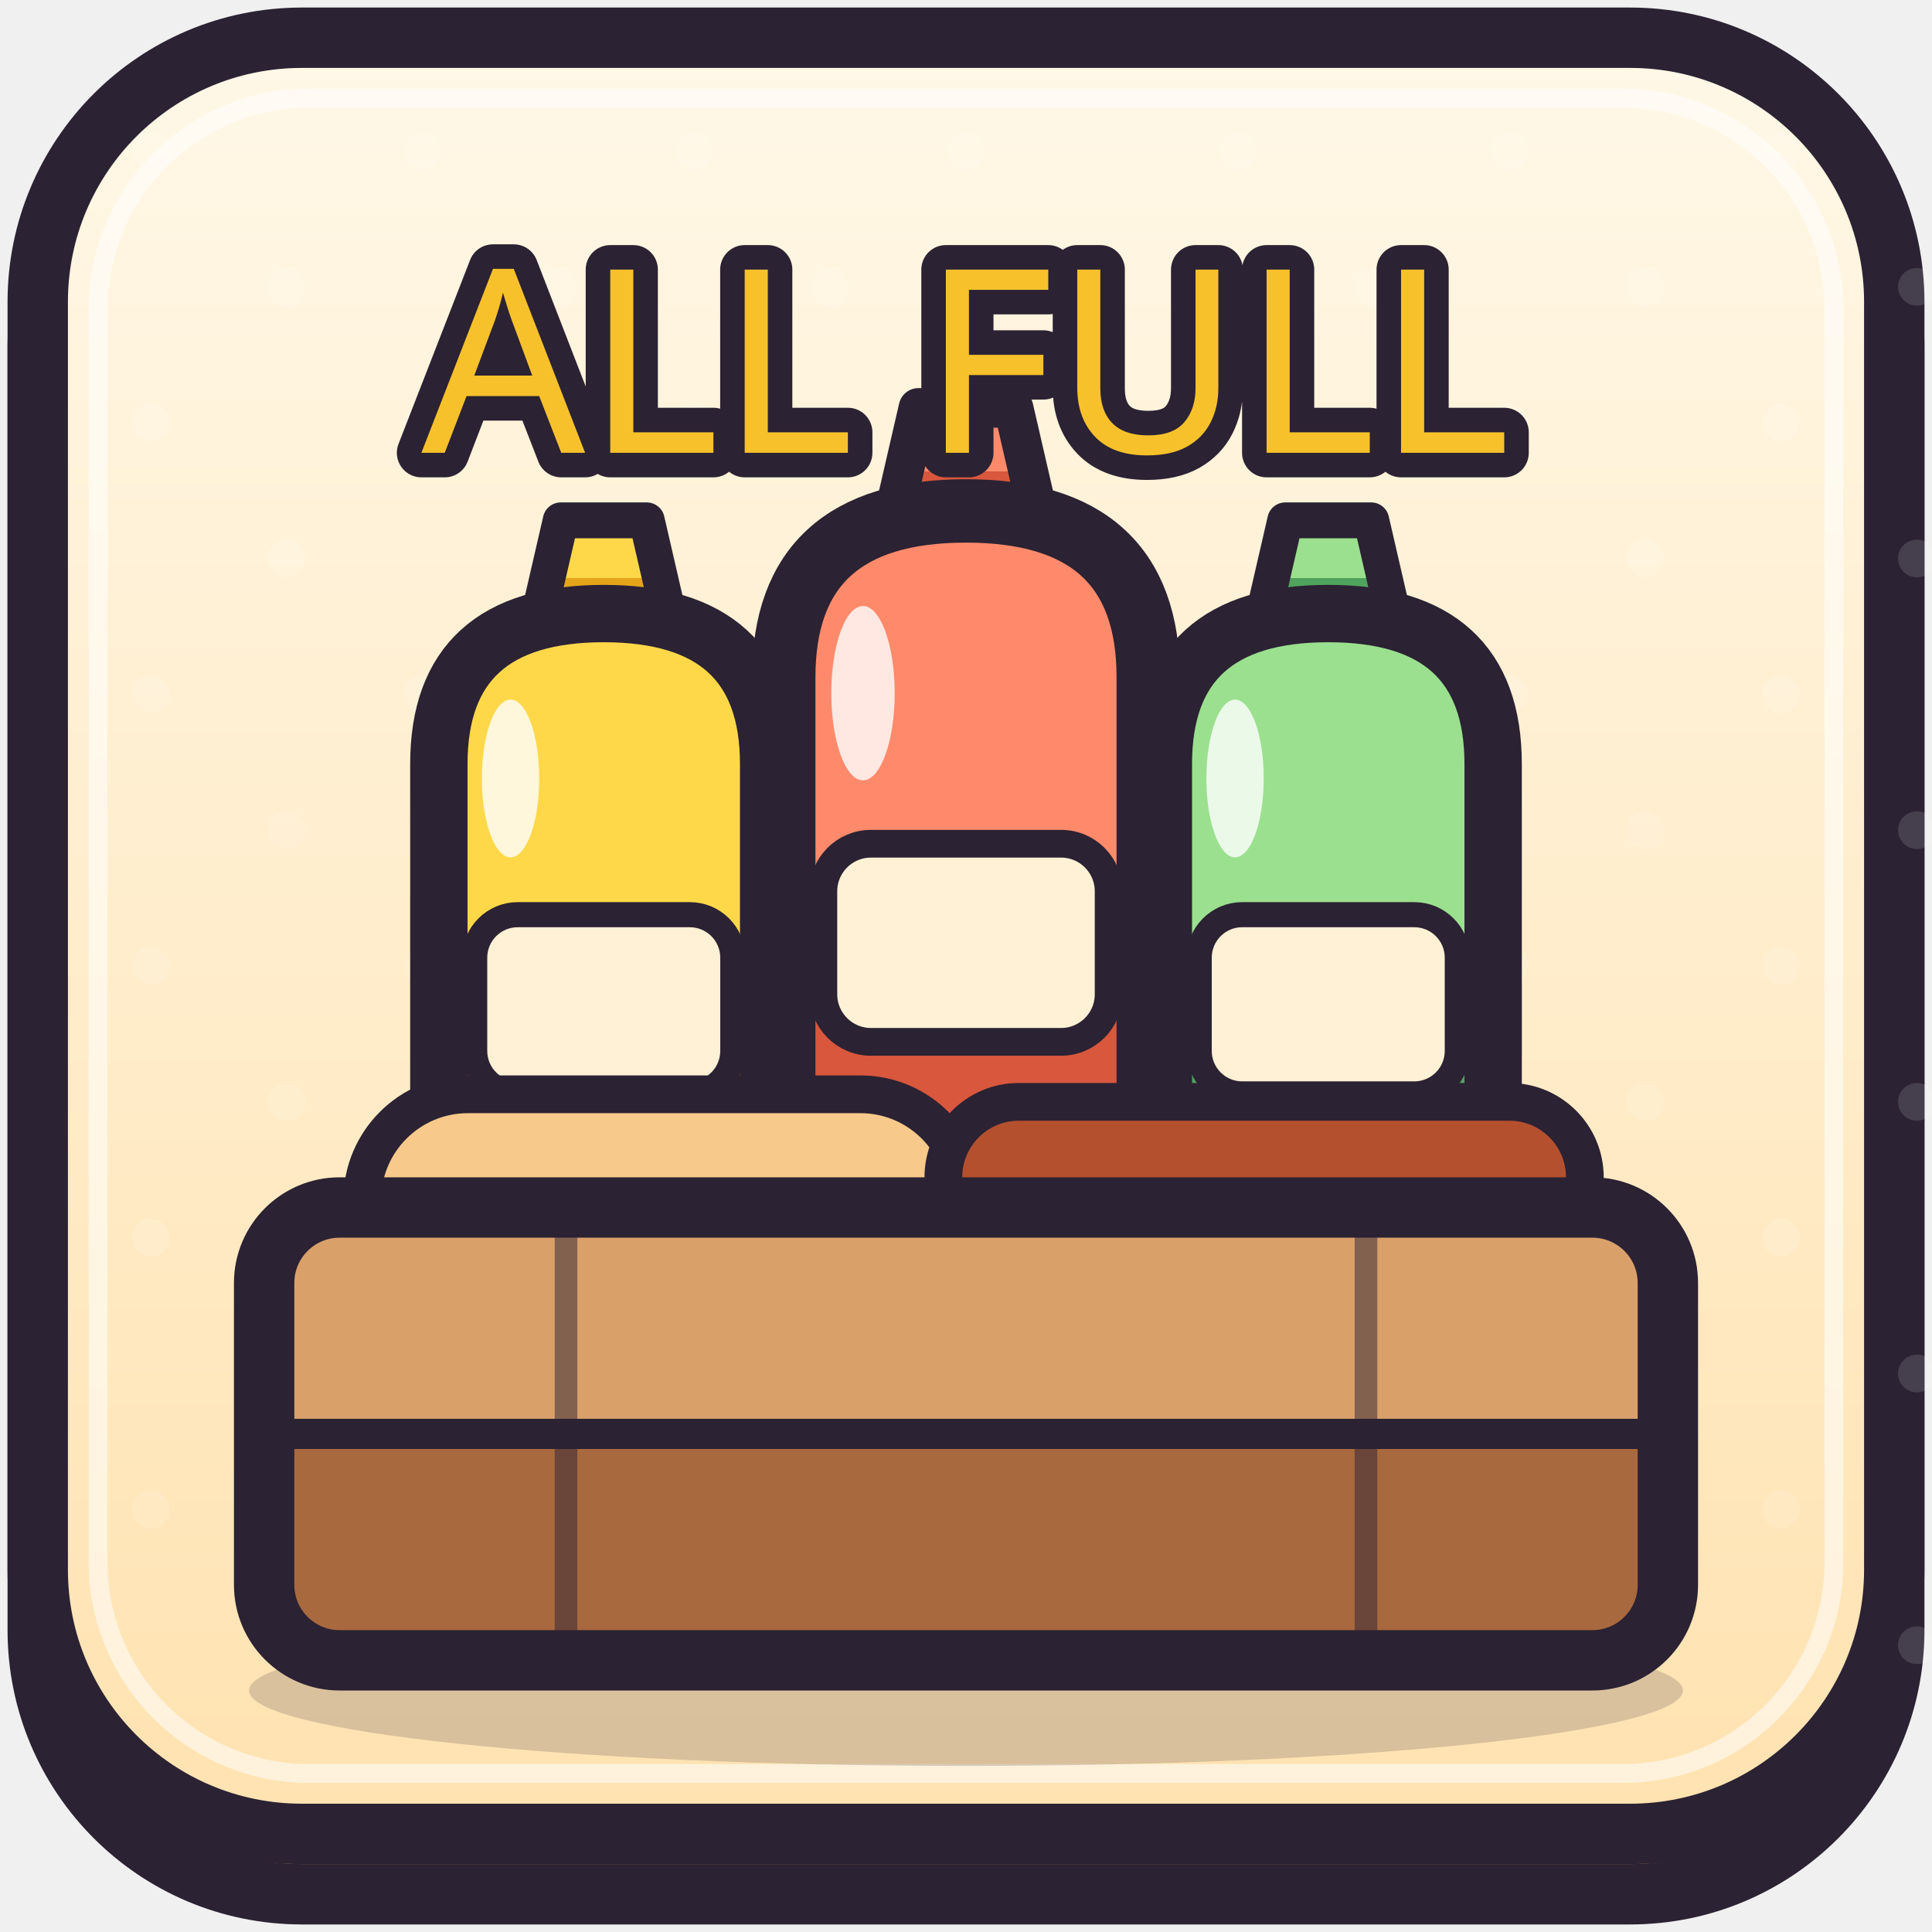
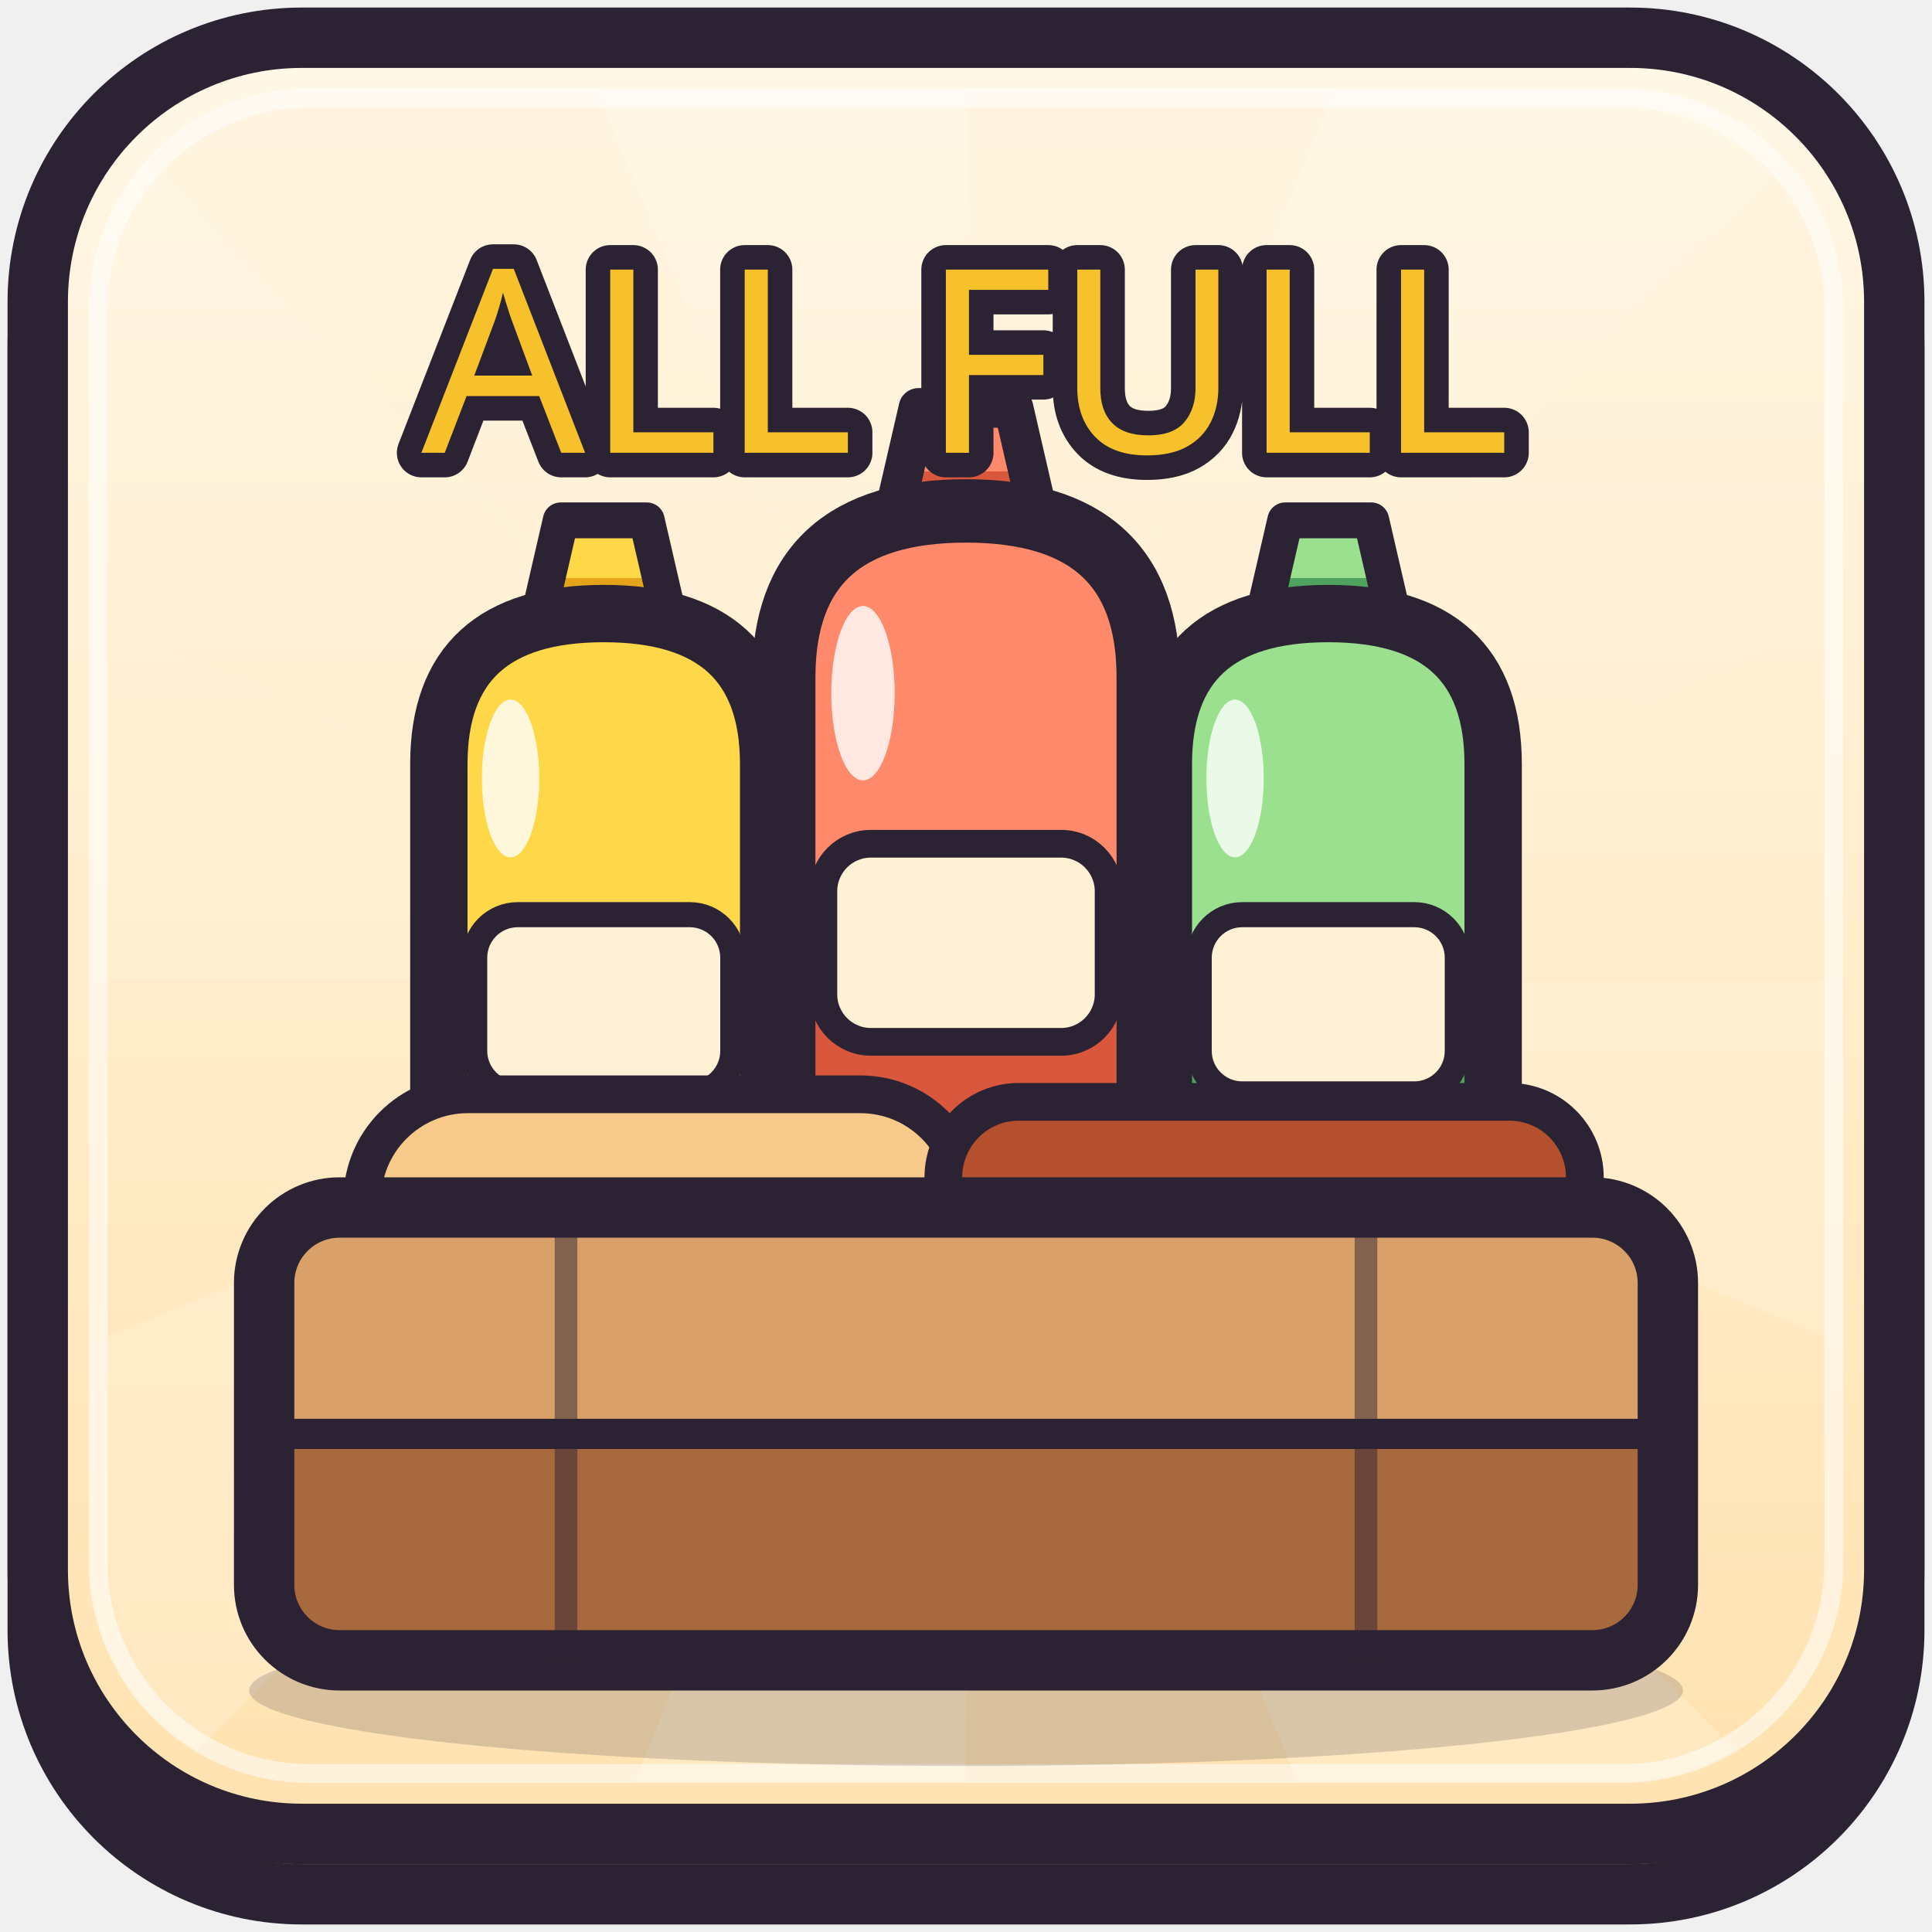
<svg xmlns="http://www.w3.org/2000/svg" width="512" height="512" viewBox="0 0 512 512">
  <defs>
    <linearGradient id="g1" x1="0" y1="0" x2="0" y2="1">
      <stop offset="0" stop-color="#D9A06A" />
      <stop offset="0.5" stop-color="#D9A06A" />
      <stop offset="0.5" stop-color="#A9693E" />
      <stop offset="1" stop-color="#A9693E" />
    </linearGradient>
    <linearGradient id="g2" x1="0" y1="0" x2="0" y2="1">
      <stop offset="0" stop-color="#F7C98A" />
      <stop offset="0.55" stop-color="#F7C98A" />
      <stop offset="0.55" stop-color="#D9984E" />
      <stop offset="1" stop-color="#D9984E" />
    </linearGradient>
    <linearGradient id="g3" x1="0" y1="0" x2="0" y2="1">
      <stop offset="0" stop-color="#FFF8E8" />
      <stop offset="1" stop-color="#FFE2B0" />
    </linearGradient>
-     <linearGradient id="g4" x1="0" y1="0" x2="0" y2="1">
+     <clipPath id="c4">
+       <rect x="24" y="24" width="464" height="448" rx="58" />
+     </clipPath>
+     <linearGradient id="g5" x1="0" y1="0" x2="0" y2="1">
      <stop offset="0" stop-color="#FFD84A" />
      <stop offset="0.62" stop-color="#FFD84A" />
      <stop offset="0.62" stop-color="#E5A51A" />
      <stop offset="1" stop-color="#E5A51A" />
    </linearGradient>
-     <linearGradient id="g5" x1="0" y1="0" x2="0" y2="1">
+     <linearGradient id="g6" x1="0" y1="0" x2="0" y2="1">
      <stop offset="0" stop-color="#FF8A6B" />
      <stop offset="0.62" stop-color="#FF8A6B" />
      <stop offset="0.62" stop-color="#D9573C" />
      <stop offset="1" stop-color="#D9573C" />
    </linearGradient>
-     <linearGradient id="g6" x1="0" y1="0" x2="0" y2="1">
+     <linearGradient id="g7" x1="0" y1="0" x2="0" y2="1">
      <stop offset="0" stop-color="#9BE08F" />
      <stop offset="0.62" stop-color="#9BE08F" />
      <stop offset="0.62" stop-color="#4FA35E" />
      <stop offset="1" stop-color="#4FA35E" />
    </linearGradient>
  </defs>
  <rect x="10" y="22" width="492" height="480" rx="70" fill="#D9A766" stroke="#2B2233" stroke-width="16" stroke-linejoin="round" stroke-linecap="round" />
  <rect x="10" y="10" width="492" height="476" rx="70" fill="url(#g3)" stroke="#2B2233" stroke-width="16" stroke-linejoin="round" stroke-linecap="round" />
-   <g clip-path="inset(14px round 64px)">
-     <circle cx="40" cy="40" r="5" fill="#FFFFFF" opacity="0.13" />
-     <circle cx="40" cy="112" r="5" fill="#FFFFFF" opacity="0.13" />
-     <circle cx="40" cy="184" r="5" fill="#FFFFFF" opacity="0.13" />
-     <circle cx="40" cy="256" r="5" fill="#FFFFFF" opacity="0.13" />
-     <circle cx="40" cy="328" r="5" fill="#FFFFFF" opacity="0.13" />
-     <circle cx="40" cy="400" r="5" fill="#FFFFFF" opacity="0.13" />
-     <circle cx="76" cy="76" r="5" fill="#FFFFFF" opacity="0.13" />
-     <circle cx="76" cy="148" r="5" fill="#FFFFFF" opacity="0.13" />
-     <circle cx="76" cy="220" r="5" fill="#FFFFFF" opacity="0.13" />
-     <circle cx="76" cy="292" r="5" fill="#FFFFFF" opacity="0.13" />
-     <circle cx="76" cy="364" r="5" fill="#FFFFFF" opacity="0.13" />
-     <circle cx="76" cy="436" r="5" fill="#FFFFFF" opacity="0.13" />
-     <circle cx="112" cy="40" r="5" fill="#FFFFFF" opacity="0.13" />
-     <circle cx="112" cy="112" r="5" fill="#FFFFFF" opacity="0.13" />
-     <circle cx="112" cy="184" r="5" fill="#FFFFFF" opacity="0.13" />
-     <circle cx="112" cy="256" r="5" fill="#FFFFFF" opacity="0.13" />
-     <circle cx="112" cy="328" r="5" fill="#FFFFFF" opacity="0.13" />
-     <circle cx="112" cy="400" r="5" fill="#FFFFFF" opacity="0.13" />
-     <circle cx="148" cy="76" r="5" fill="#FFFFFF" opacity="0.13" />
-     <circle cx="148" cy="148" r="5" fill="#FFFFFF" opacity="0.13" />
-     <circle cx="148" cy="220" r="5" fill="#FFFFFF" opacity="0.13" />
-     <circle cx="148" cy="292" r="5" fill="#FFFFFF" opacity="0.13" />
-     <circle cx="148" cy="364" r="5" fill="#FFFFFF" opacity="0.13" />
-     <circle cx="148" cy="436" r="5" fill="#FFFFFF" opacity="0.13" />
-     <circle cx="184" cy="40" r="5" fill="#FFFFFF" opacity="0.13" />
-     <circle cx="184" cy="112" r="5" fill="#FFFFFF" opacity="0.13" />
-     <circle cx="184" cy="184" r="5" fill="#FFFFFF" opacity="0.13" />
-     <circle cx="184" cy="256" r="5" fill="#FFFFFF" opacity="0.13" />
-     <circle cx="184" cy="328" r="5" fill="#FFFFFF" opacity="0.13" />
-     <circle cx="184" cy="400" r="5" fill="#FFFFFF" opacity="0.13" />
-     <circle cx="220" cy="76" r="5" fill="#FFFFFF" opacity="0.13" />
-     <circle cx="220" cy="148" r="5" fill="#FFFFFF" opacity="0.13" />
-     <circle cx="220" cy="220" r="5" fill="#FFFFFF" opacity="0.13" />
-     <circle cx="220" cy="292" r="5" fill="#FFFFFF" opacity="0.13" />
-     <circle cx="220" cy="364" r="5" fill="#FFFFFF" opacity="0.13" />
-     <circle cx="220" cy="436" r="5" fill="#FFFFFF" opacity="0.13" />
-     <circle cx="256" cy="40" r="5" fill="#FFFFFF" opacity="0.13" />
-     <circle cx="256" cy="112" r="5" fill="#FFFFFF" opacity="0.13" />
-     <circle cx="256" cy="184" r="5" fill="#FFFFFF" opacity="0.13" />
-     <circle cx="256" cy="256" r="5" fill="#FFFFFF" opacity="0.13" />
-     <circle cx="256" cy="328" r="5" fill="#FFFFFF" opacity="0.13" />
-     <circle cx="256" cy="400" r="5" fill="#FFFFFF" opacity="0.13" />
-     <circle cx="292" cy="76" r="5" fill="#FFFFFF" opacity="0.13" />
-     <circle cx="292" cy="148" r="5" fill="#FFFFFF" opacity="0.13" />
-     <circle cx="292" cy="220" r="5" fill="#FFFFFF" opacity="0.13" />
-     <circle cx="292" cy="292" r="5" fill="#FFFFFF" opacity="0.13" />
-     <circle cx="292" cy="364" r="5" fill="#FFFFFF" opacity="0.13" />
-     <circle cx="292" cy="436" r="5" fill="#FFFFFF" opacity="0.13" />
-     <circle cx="328" cy="40" r="5" fill="#FFFFFF" opacity="0.13" />
-     <circle cx="328" cy="112" r="5" fill="#FFFFFF" opacity="0.13" />
-     <circle cx="328" cy="184" r="5" fill="#FFFFFF" opacity="0.13" />
-     <circle cx="328" cy="256" r="5" fill="#FFFFFF" opacity="0.13" />
-     <circle cx="328" cy="328" r="5" fill="#FFFFFF" opacity="0.13" />
-     <circle cx="328" cy="400" r="5" fill="#FFFFFF" opacity="0.13" />
-     <circle cx="364" cy="76" r="5" fill="#FFFFFF" opacity="0.13" />
-     <circle cx="364" cy="148" r="5" fill="#FFFFFF" opacity="0.13" />
-     <circle cx="364" cy="220" r="5" fill="#FFFFFF" opacity="0.13" />
-     <circle cx="364" cy="292" r="5" fill="#FFFFFF" opacity="0.13" />
-     <circle cx="364" cy="364" r="5" fill="#FFFFFF" opacity="0.13" />
-     <circle cx="364" cy="436" r="5" fill="#FFFFFF" opacity="0.13" />
-     <circle cx="400" cy="40" r="5" fill="#FFFFFF" opacity="0.13" />
-     <circle cx="400" cy="112" r="5" fill="#FFFFFF" opacity="0.13" />
-     <circle cx="400" cy="184" r="5" fill="#FFFFFF" opacity="0.13" />
-     <circle cx="400" cy="256" r="5" fill="#FFFFFF" opacity="0.13" />
-     <circle cx="400" cy="328" r="5" fill="#FFFFFF" opacity="0.13" />
-     <circle cx="400" cy="400" r="5" fill="#FFFFFF" opacity="0.13" />
-     <circle cx="436" cy="76" r="5" fill="#FFFFFF" opacity="0.13" />
-     <circle cx="436" cy="148" r="5" fill="#FFFFFF" opacity="0.13" />
-     <circle cx="436" cy="220" r="5" fill="#FFFFFF" opacity="0.13" />
-     <circle cx="436" cy="292" r="5" fill="#FFFFFF" opacity="0.13" />
-     <circle cx="436" cy="364" r="5" fill="#FFFFFF" opacity="0.13" />
-     <circle cx="436" cy="436" r="5" fill="#FFFFFF" opacity="0.13" />
-     <circle cx="472" cy="40" r="5" fill="#FFFFFF" opacity="0.13" />
-     <circle cx="472" cy="112" r="5" fill="#FFFFFF" opacity="0.13" />
-     <circle cx="472" cy="184" r="5" fill="#FFFFFF" opacity="0.13" />
-     <circle cx="472" cy="256" r="5" fill="#FFFFFF" opacity="0.13" />
-     <circle cx="472" cy="328" r="5" fill="#FFFFFF" opacity="0.13" />
-     <circle cx="472" cy="400" r="5" fill="#FFFFFF" opacity="0.13" />
-     <circle cx="508" cy="76" r="5" fill="#FFFFFF" opacity="0.13" />
-     <circle cx="508" cy="148" r="5" fill="#FFFFFF" opacity="0.13" />
-     <circle cx="508" cy="220" r="5" fill="#FFFFFF" opacity="0.13" />
-     <circle cx="508" cy="292" r="5" fill="#FFFFFF" opacity="0.13" />
-     <circle cx="508" cy="364" r="5" fill="#FFFFFF" opacity="0.13" />
-     <circle cx="508" cy="436" r="5" fill="#FFFFFF" opacity="0.13" />
+   <g clip-path="url(#c4)">
+     <path d="M256,260 L256.0,-160.0 L416.7,-128.0 Z" fill="#FFF1D6" opacity="0.42" />
+     <path d="M256,260 L553.0,-37.0 L644.0,99.3 Z" fill="#FFF1D6" opacity="0.42" />
+     <path d="M256,260 L676.0,260.0 L644.0,420.7 Z" fill="#FFF1D6" opacity="0.42" />
+     <path d="M256,260 L553.0,557.0 L416.7,648.0 Z" fill="#FFF1D6" opacity="0.42" />
+     <path d="M256,260 L256.0,680.0 L95.3,648.0 Z" fill="#FFF1D6" opacity="0.42" />
+     <path d="M256,260 L-41.0,557.0 L-132.0,420.7 Z" fill="#FFF1D6" opacity="0.42" />
+     <path d="M256,260 L-164.0,260.0 L-132.0,99.3 Z" fill="#FFF1D6" opacity="0.42" />
+     <path d="M256,260 L-41.0,-37.0 L95.3,-128.0 Z" fill="#FFF1D6" opacity="0.42" />
  </g>
  <rect x="26" y="26" width="460" height="444" rx="56" fill="none" stroke="#FFFFFF" stroke-width="5" opacity="0.55" />
  <ellipse cx="256" cy="448" rx="190" ry="20" fill="#2B2233" opacity="0.18" />
  <g transform="translate(160 250) scale(0.95)">
-     <path d="M-12,-118 L12,-118 L18,-92 L-18,-92 Z" fill="url(#g4)" stroke="#2B2233" stroke-width="10" stroke-linejoin="round" stroke-linecap="round" />
-     <path d="M-46,-50 Q-46,-92 0,-92 Q46,-92 46,-50 L46,74 Q46,96 24,96 L-24,96 Q-46,96 -46,74 Z" fill="url(#g4)" stroke="#2B2233" stroke-width="16" stroke-linejoin="round" stroke-linecap="round" />
-     <rect x="-36" y="-8" width="72" height="50" rx="12" fill="#FFF1D6" stroke="#2B2233" stroke-width="7" stroke-linejoin="round" stroke-linecap="round" />
-     <ellipse cx="-26" cy="-46" rx="8" ry="22" fill="#FFFFFF" opacity="0.8" transform="rotate(0 -26 -46)" />
-   </g>
-   <g transform="translate(256 232) scale(1.05)">
    <path d="M-12,-118 L12,-118 L18,-92 L-18,-92 Z" fill="url(#g5)" stroke="#2B2233" stroke-width="10" stroke-linejoin="round" stroke-linecap="round" />
    <path d="M-46,-50 Q-46,-92 0,-92 Q46,-92 46,-50 L46,74 Q46,96 24,96 L-24,96 Q-46,96 -46,74 Z" fill="url(#g5)" stroke="#2B2233" stroke-width="16" stroke-linejoin="round" stroke-linecap="round" />
    <rect x="-36" y="-8" width="72" height="50" rx="12" fill="#FFF1D6" stroke="#2B2233" stroke-width="7" stroke-linejoin="round" stroke-linecap="round" />
    <ellipse cx="-26" cy="-46" rx="8" ry="22" fill="#FFFFFF" opacity="0.8" transform="rotate(0 -26 -46)" />
  </g>
-   <g transform="translate(352 250) scale(0.95)">
+   <g transform="translate(256 232) scale(1.05)">
    <path d="M-12,-118 L12,-118 L18,-92 L-18,-92 Z" fill="url(#g6)" stroke="#2B2233" stroke-width="10" stroke-linejoin="round" stroke-linecap="round" />
    <path d="M-46,-50 Q-46,-92 0,-92 Q46,-92 46,-50 L46,74 Q46,96 24,96 L-24,96 Q-46,96 -46,74 Z" fill="url(#g6)" stroke="#2B2233" stroke-width="16" stroke-linejoin="round" stroke-linecap="round" />
+     <rect x="-36" y="-8" width="72" height="50" rx="12" fill="#FFF1D6" stroke="#2B2233" stroke-width="7" stroke-linejoin="round" stroke-linecap="round" />
+     <ellipse cx="-26" cy="-46" rx="8" ry="22" fill="#FFFFFF" opacity="0.8" transform="rotate(0 -26 -46)" />
+   </g>
+   <g transform="translate(352 250) scale(0.95)">
+     <path d="M-12,-118 L12,-118 L18,-92 L-18,-92 Z" fill="url(#g7)" stroke="#2B2233" stroke-width="10" stroke-linejoin="round" stroke-linecap="round" />
+     <path d="M-46,-50 Q-46,-92 0,-92 Q46,-92 46,-50 L46,74 Q46,96 24,96 L-24,96 Q-46,96 -46,74 Z" fill="url(#g7)" stroke="#2B2233" stroke-width="16" stroke-linejoin="round" stroke-linecap="round" />
    <rect x="-36" y="-8" width="72" height="50" rx="12" fill="#FFF1D6" stroke="#2B2233" stroke-width="7" stroke-linejoin="round" stroke-linecap="round" />
    <ellipse cx="-26" cy="-46" rx="8" ry="22" fill="#FFFFFF" opacity="0.8" transform="rotate(0 -26 -46)" />
  </g>
  <rect x="96" y="290" width="160" height="56" rx="28" fill="url(#g2)" stroke="#2B2233" stroke-width="10" stroke-linejoin="round" stroke-linecap="round" />
  <rect x="250" y="292" width="170" height="40" rx="20" fill="#B5502E" stroke="#2B2233" stroke-width="10" stroke-linejoin="round" stroke-linecap="round" />
  <rect x="70" y="320" width="372" height="120" rx="20" fill="url(#g1)" stroke="#2B2233" stroke-width="16" stroke-linejoin="round" stroke-linecap="round" />
  <line x1="70" y1="380" x2="442" y2="380" stroke="#2B2233" stroke-width="8" />
  <line x1="150" y1="320" x2="150" y2="440" stroke="#2B2233" stroke-width="6" opacity="0.5" />
  <line x1="362" y1="320" x2="362" y2="440" stroke="#2B2233" stroke-width="6" opacity="0.5" />
  <text x="256" y="120" text-anchor="middle" font-family="Fredoka One" font-size="68" fill="#F6C12B" stroke="#2B2233" stroke-width="13" paint-order="stroke" stroke-linejoin="round">ALL FULL</text>
</svg>
